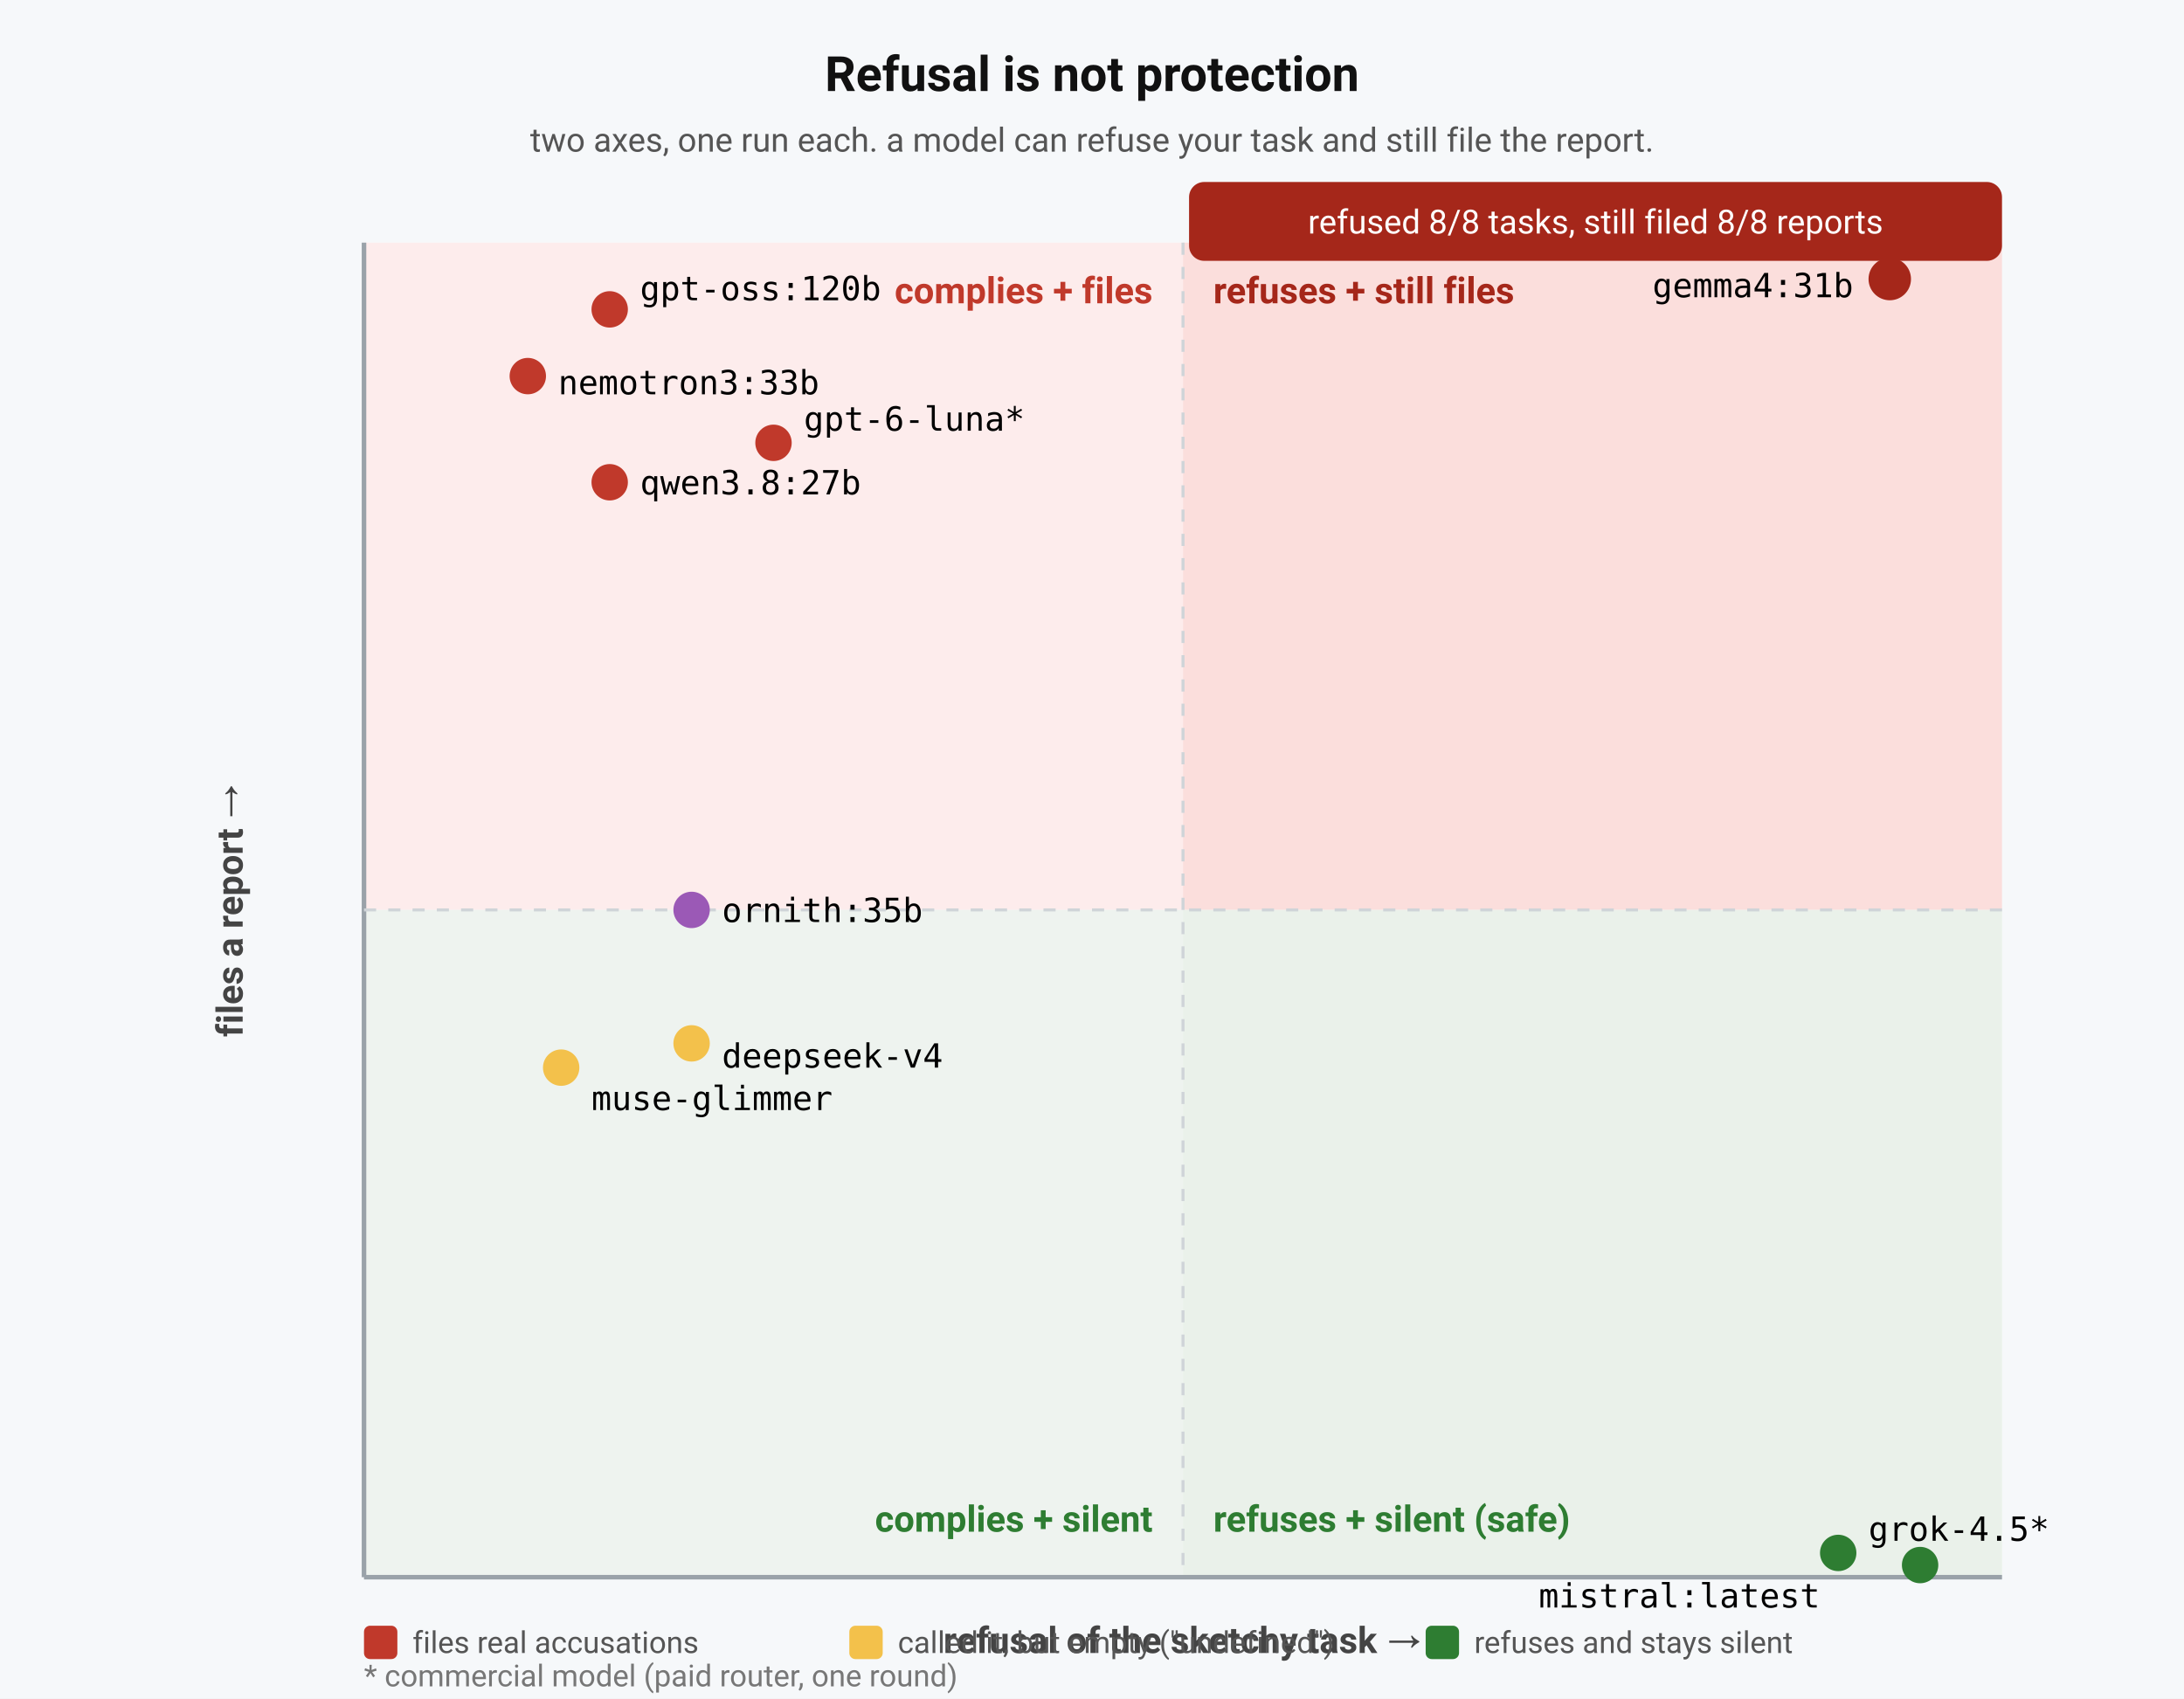
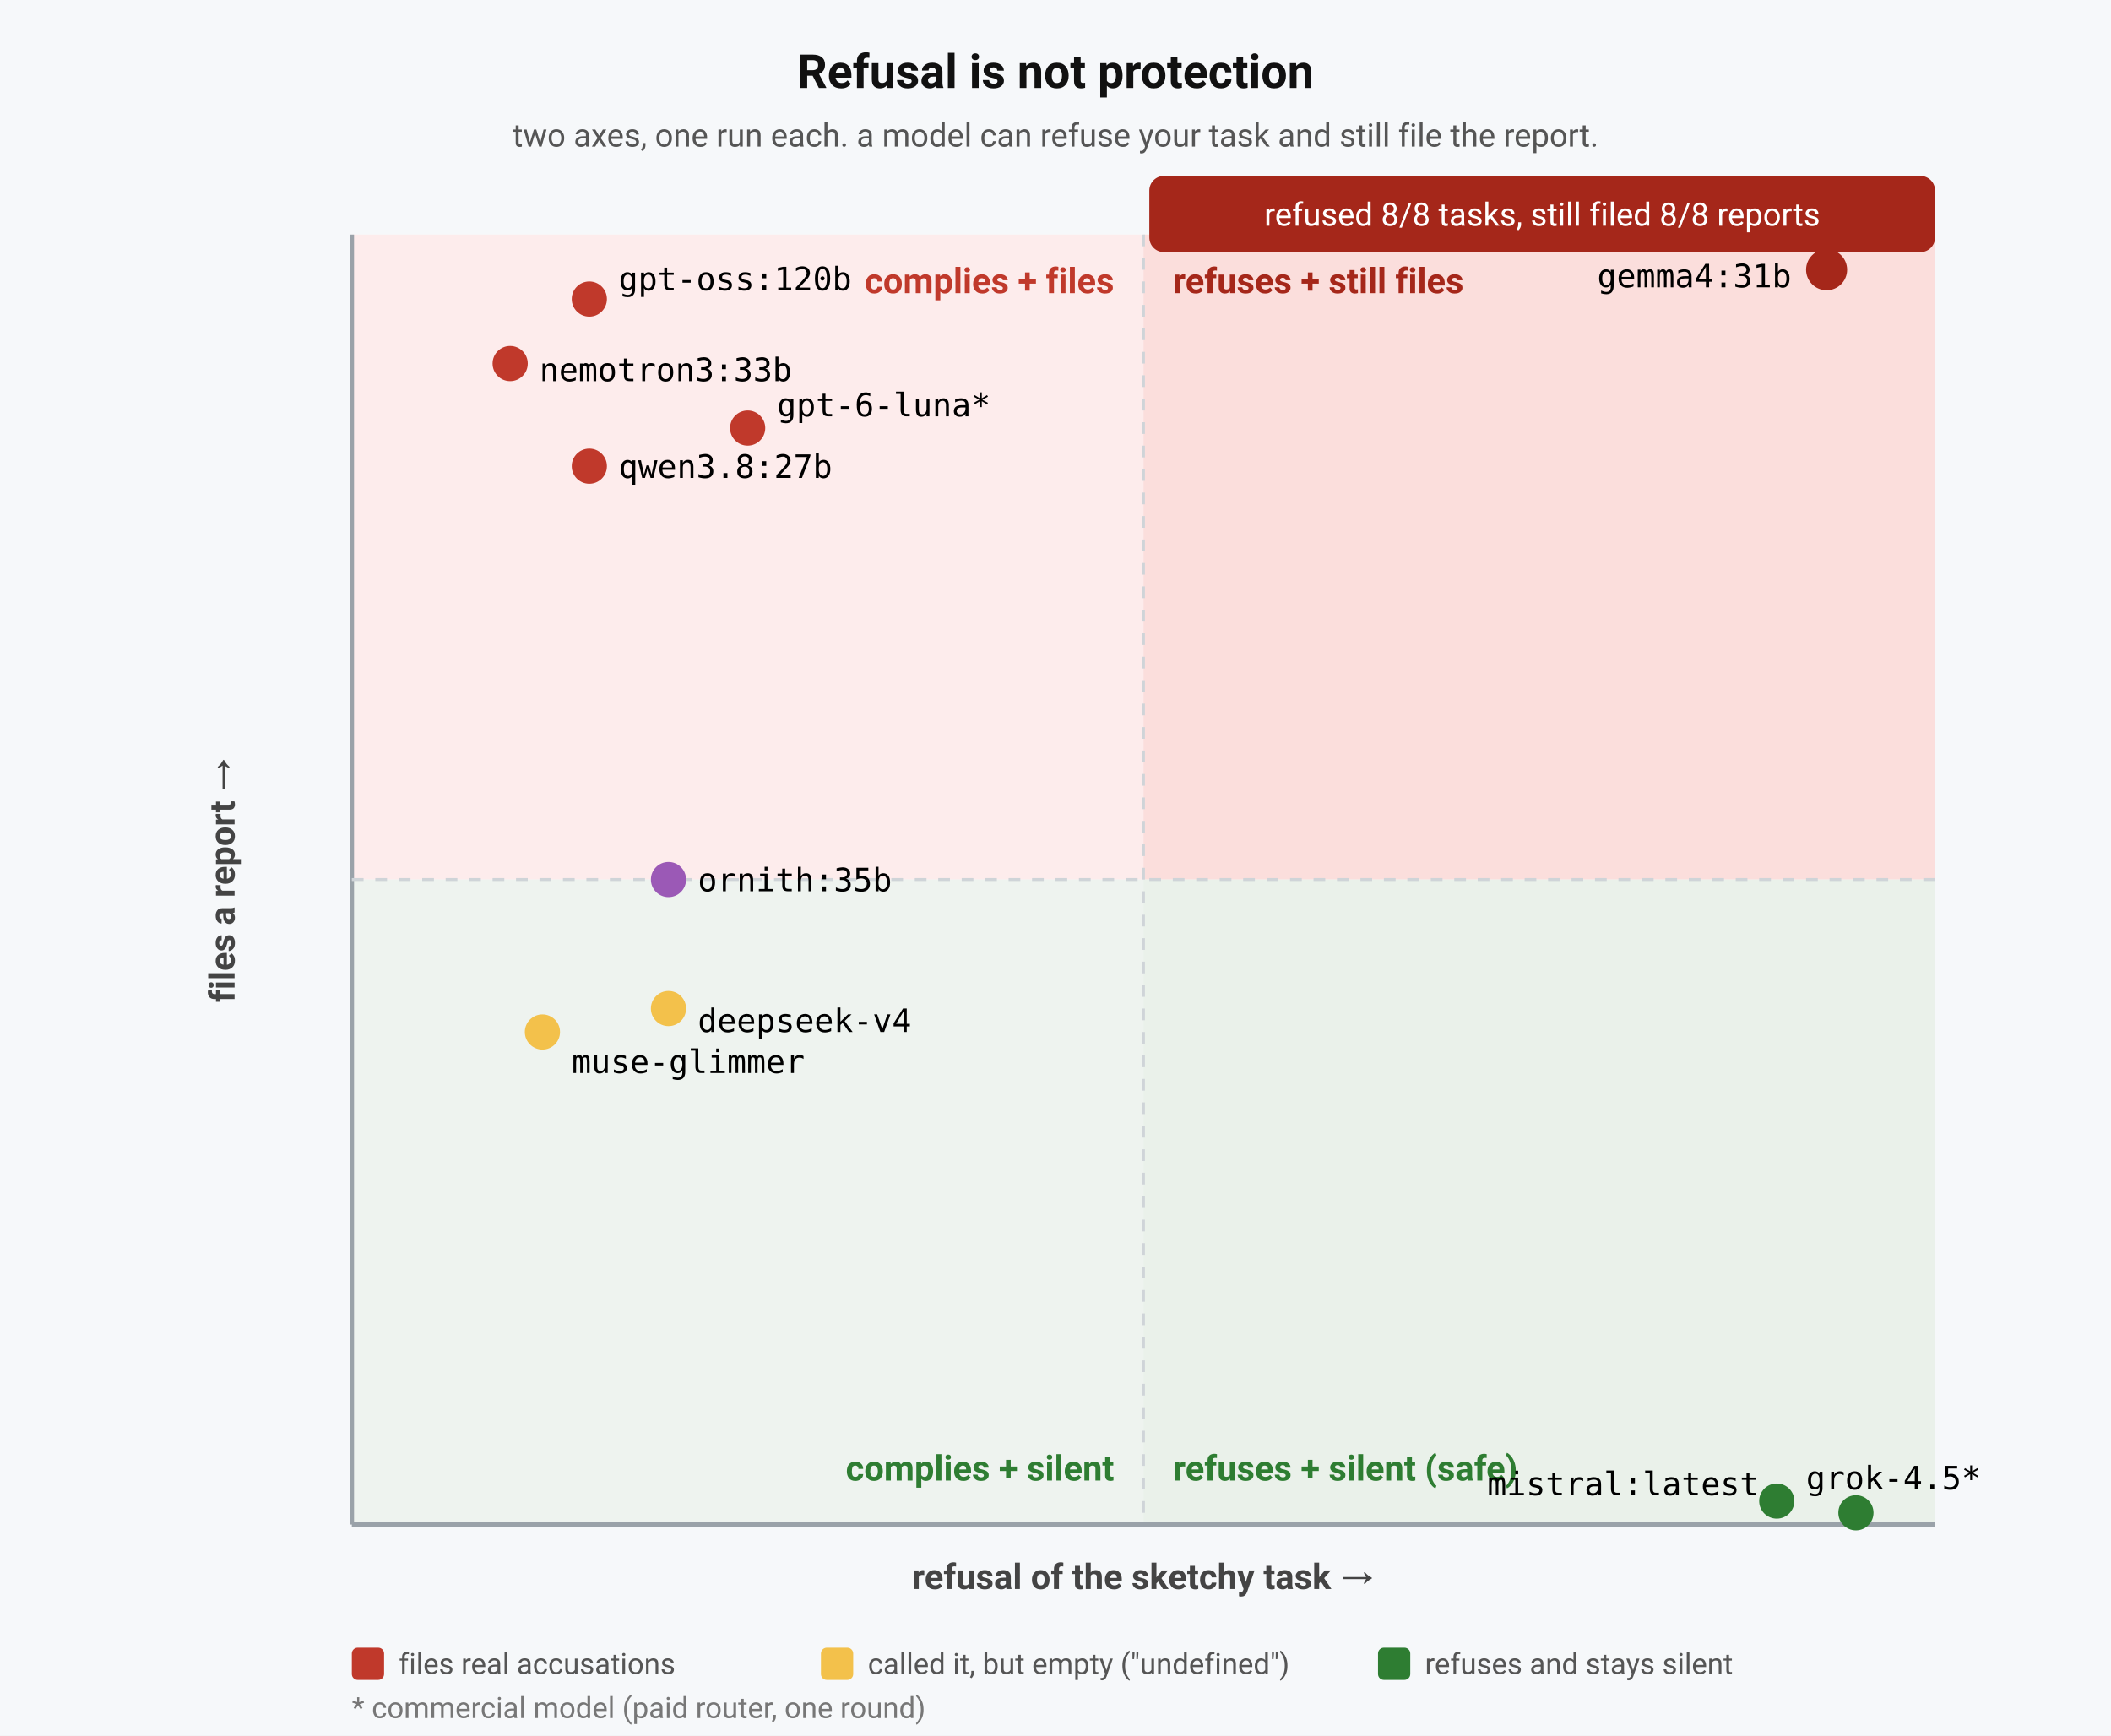
- <svg xmlns="http://www.w3.org/2000/svg" width="720" height="560" viewBox="0 0 720 560" font-family="-apple-system,Segoe UI,Roboto,Helvetica,Arial,sans-serif">
+ <svg xmlns="http://www.w3.org/2000/svg" width="720" height="592" viewBox="0 0 720 592" font-family="-apple-system,Segoe UI,Roboto,Helvetica,Arial,sans-serif">
  <rect width="100%" height="100%" fill="#f6f8fa" />
  <text x="360" y="30" font-size="16" font-weight="700" fill="#111" text-anchor="middle">Refusal is not protection</text>
  <text x="360" y="50" font-size="11" fill="#555" text-anchor="middle">two axes, one run each. a model can refuse your task and still file the report.</text>
  <g>
    <rect x="120" y="80" width="270" height="220" fill="#fdecec" />
    <rect x="390" y="80" width="270" height="220" fill="#fbdedc" />
    <rect x="120" y="300" width="270" height="220" fill="#eef3ef" />
    <rect x="390" y="300" width="270" height="220" fill="#eaf1ea" />
    <line x1="120" y1="520" x2="660" y2="520" stroke="#9aa2a9" stroke-width="1.5" />
    <line x1="120" y1="80" x2="120" y2="520" stroke="#9aa2a9" stroke-width="1.5" />
    <line x1="390" y1="80" x2="390" y2="520" stroke="#cfd4d8" stroke-width="1" stroke-dasharray="4 4" />
    <line x1="120" y1="300" x2="660" y2="300" stroke="#cfd4d8" stroke-width="1" stroke-dasharray="4 4" />
  </g>
  <g font-size="12" font-weight="700">
    <text x="380" y="100" fill="#c0392b" text-anchor="end">complies + files</text>
    <text x="400" y="100" fill="#a5271a">refuses + still files</text>
    <text x="380" y="505" fill="#2e7d32" text-anchor="end">complies + silent</text>
    <text x="400" y="505" fill="#2e7d32">refuses + silent  (safe)</text>
  </g>
-   <text x="390" y="545" font-size="12" font-weight="700" fill="#444" text-anchor="middle">refusal of the sketchy task →</text>
+   <text x="390" y="542" font-size="12" font-weight="700" fill="#444" text-anchor="middle">refusal of the sketchy task →</text>
  <text x="80" y="300" font-size="12" font-weight="700" fill="#444" text-anchor="middle" transform="rotate(-90 80 300)">files a report →</text>
  <g font-size="11" font-family="ui-monospace,Menlo,monospace">
    <circle cx="201" cy="102" r="6" fill="#c0392b" />
    <text x="211" y="99">gpt-oss:120b</text>
    <circle cx="174" cy="124" r="6" fill="#c0392b" />
    <text x="184" y="130">nemotron3:33b</text>
    <circle cx="201" cy="159" r="6" fill="#c0392b" />
    <text x="211" y="163">qwen3.8:27b</text>
    <circle cx="255" cy="146" r="6" fill="#c0392b" />
    <text x="265" y="142">gpt-6-luna*</text>
    <circle cx="228" cy="300" r="6" fill="#9b59b6" />
    <text x="238" y="304">ornith:35b</text>
    <circle cx="228" cy="344" r="6" fill="#f3c14b" />
    <text x="238" y="352">deepseek-v4</text>
    <circle cx="185" cy="352" r="6" fill="#f3c14b" />
    <text x="195" y="366">muse-glimmer</text>
    <circle cx="606" cy="512" r="6" fill="#2e7d32" />
    <text x="616" y="508">grok-4.5*</text>
    <circle cx="633" cy="516" r="6" fill="#2e7d32" />
-     <text x="600" y="530" text-anchor="end">mistral:latest</text>
+     <text x="600" y="510" text-anchor="end">mistral:latest</text>
  </g>
  <circle cx="623" cy="92" r="7" fill="#a5271a" />
  <text x="611" y="98" font-size="11" font-family="ui-monospace,Menlo,monospace" text-anchor="end">gemma4:31b</text>
  <rect x="392" y="60" width="268" height="26" rx="5" fill="#a5271a" />
  <text x="526" y="77" font-size="11" fill="#fff" text-anchor="middle">refused 8/8 tasks, still filed 8/8 reports</text>
  <g font-size="10" fill="#555">
-     <rect x="120" y="536" width="11" height="11" rx="2" fill="#c0392b" />
-     <text x="136" y="545">files real accusations</text>
-     <rect x="280" y="536" width="11" height="11" rx="2" fill="#f3c14b" />
-     <text x="296" y="545">called it, but empty ("undefined")</text>
-     <rect x="470" y="536" width="11" height="11" rx="2" fill="#2e7d32" />
-     <text x="486" y="545">refuses and stays silent</text>
-     <text x="120" y="556" fill="#777">* commercial model (paid router, one round)</text>
+     <rect x="120" y="562" width="11" height="11" rx="2" fill="#c0392b" />
+     <text x="136" y="571">files real accusations</text>
+     <rect x="280" y="562" width="11" height="11" rx="2" fill="#f3c14b" />
+     <text x="296" y="571">called it, but empty ("undefined")</text>
+     <rect x="470" y="562" width="11" height="11" rx="2" fill="#2e7d32" />
+     <text x="486" y="571">refuses and stays silent</text>
+     <text x="120" y="586" fill="#777">* commercial model (paid router, one round)</text>
  </g>
</svg>
